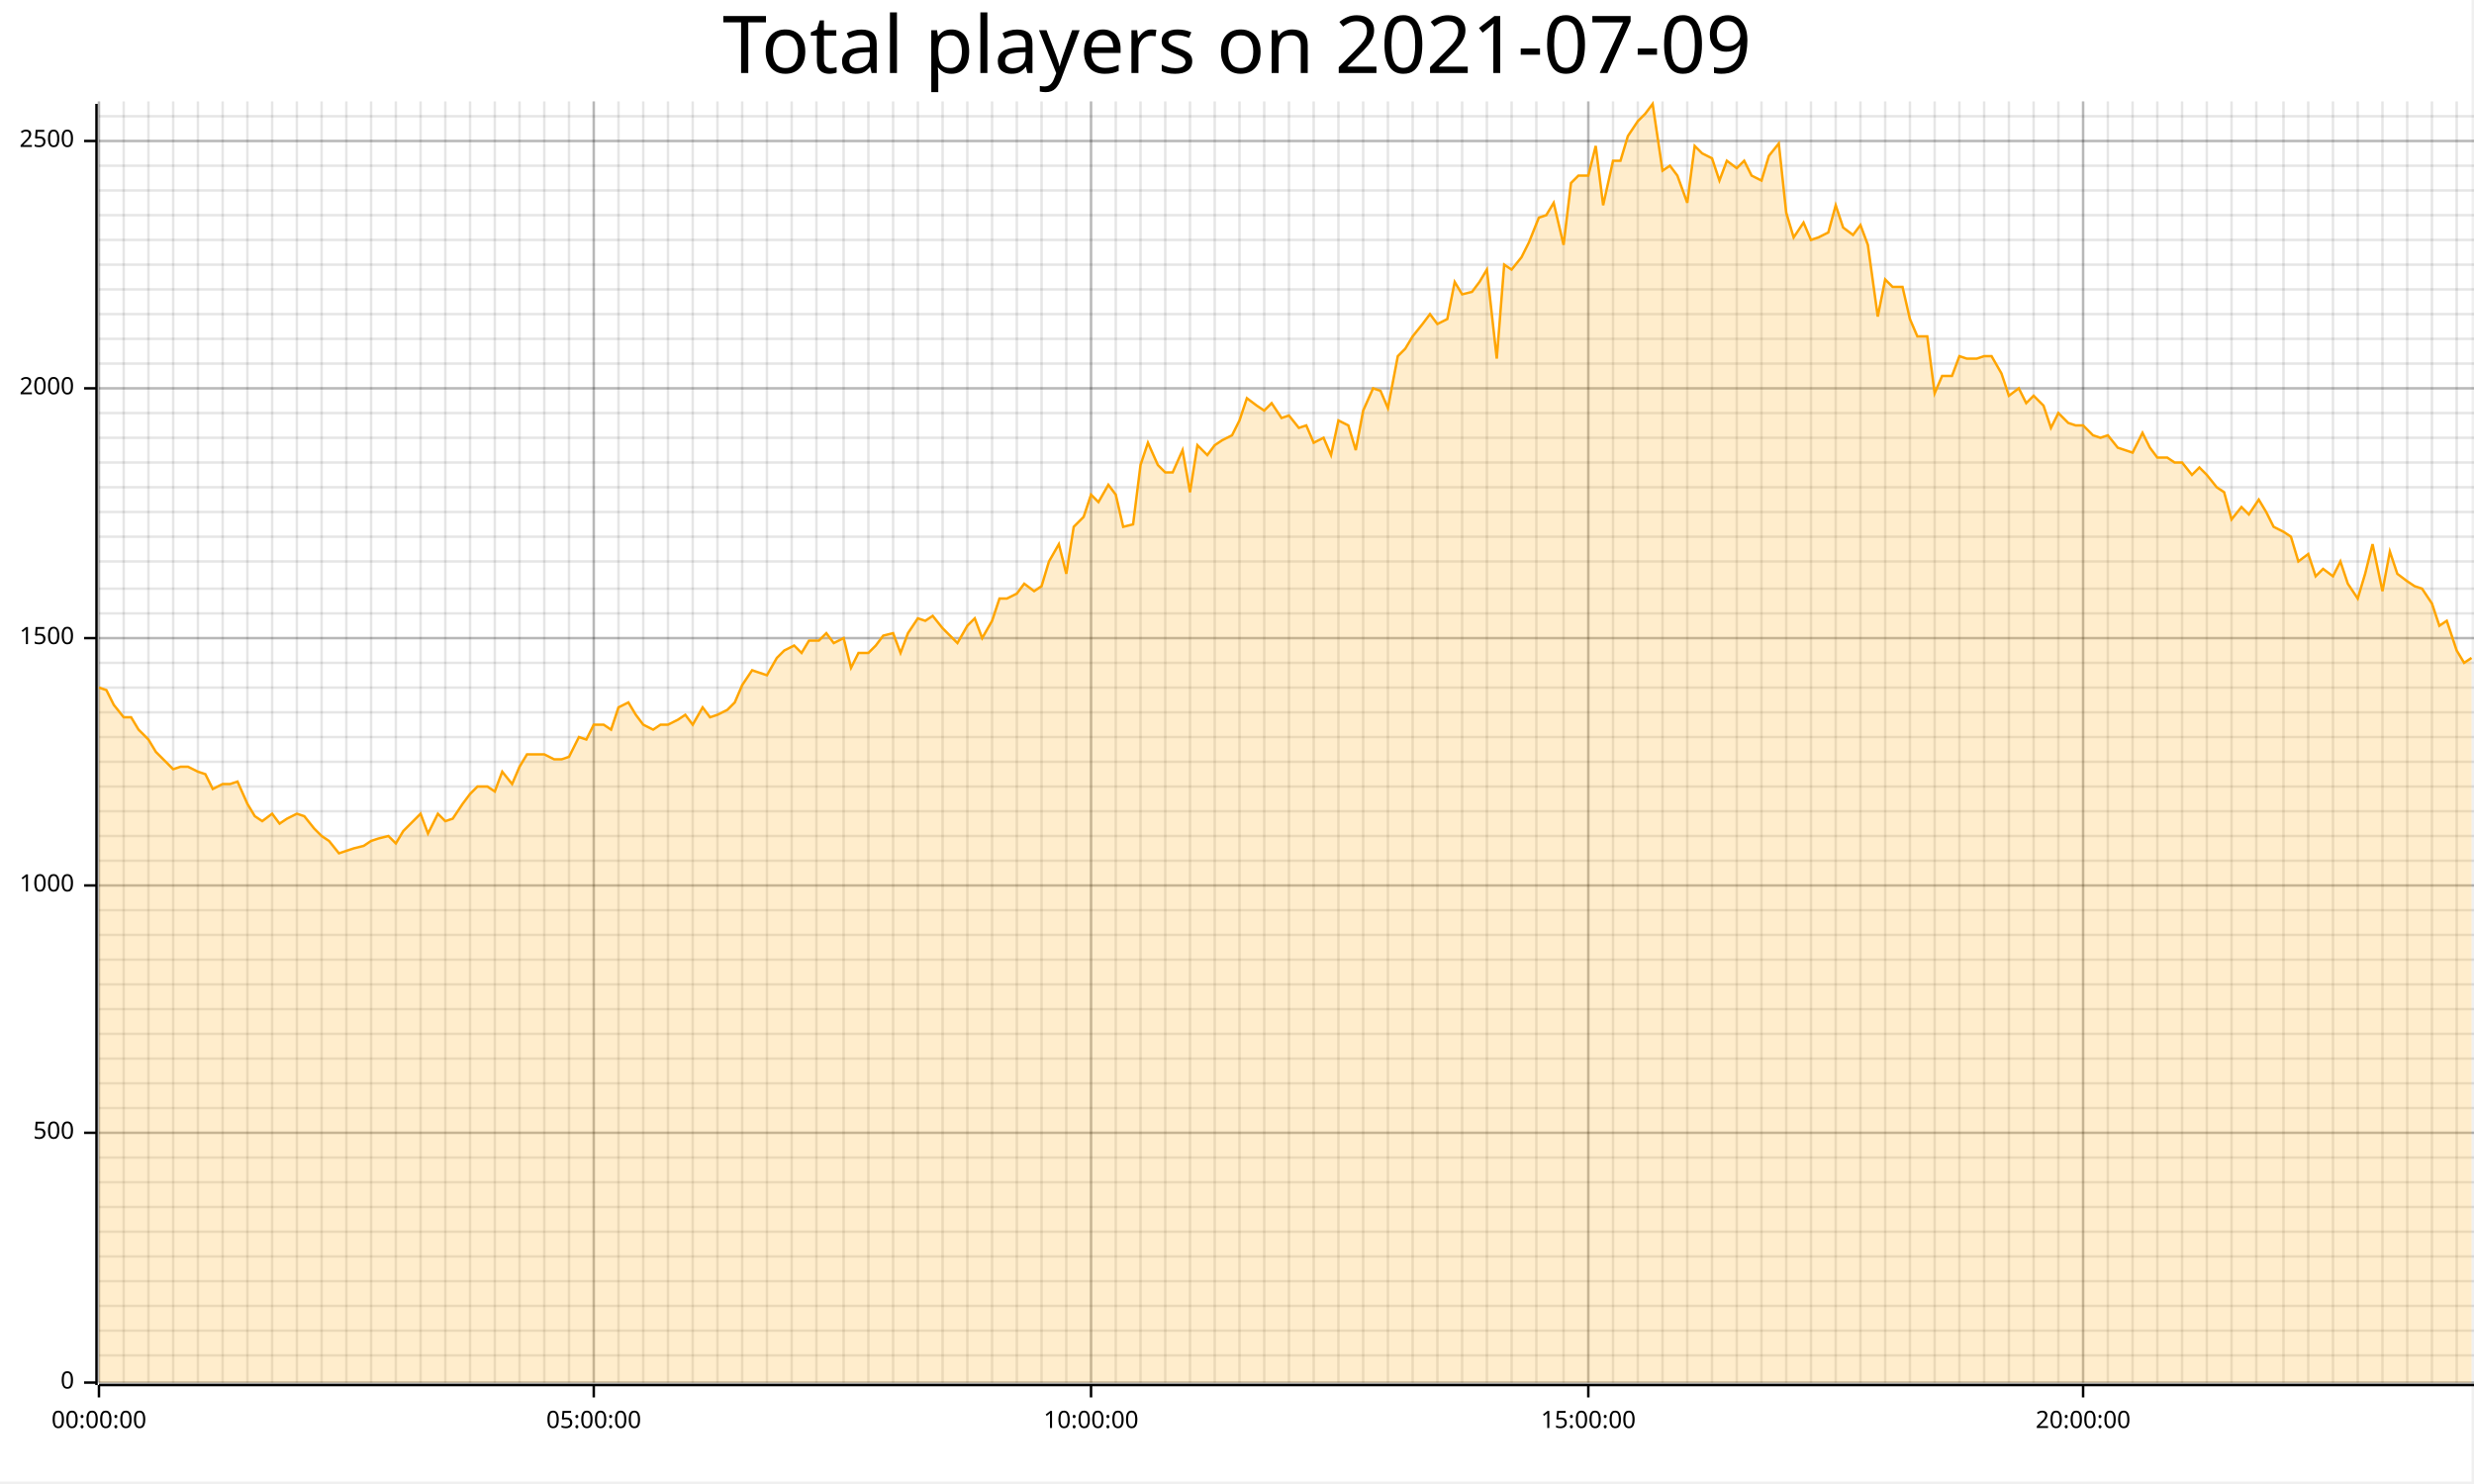
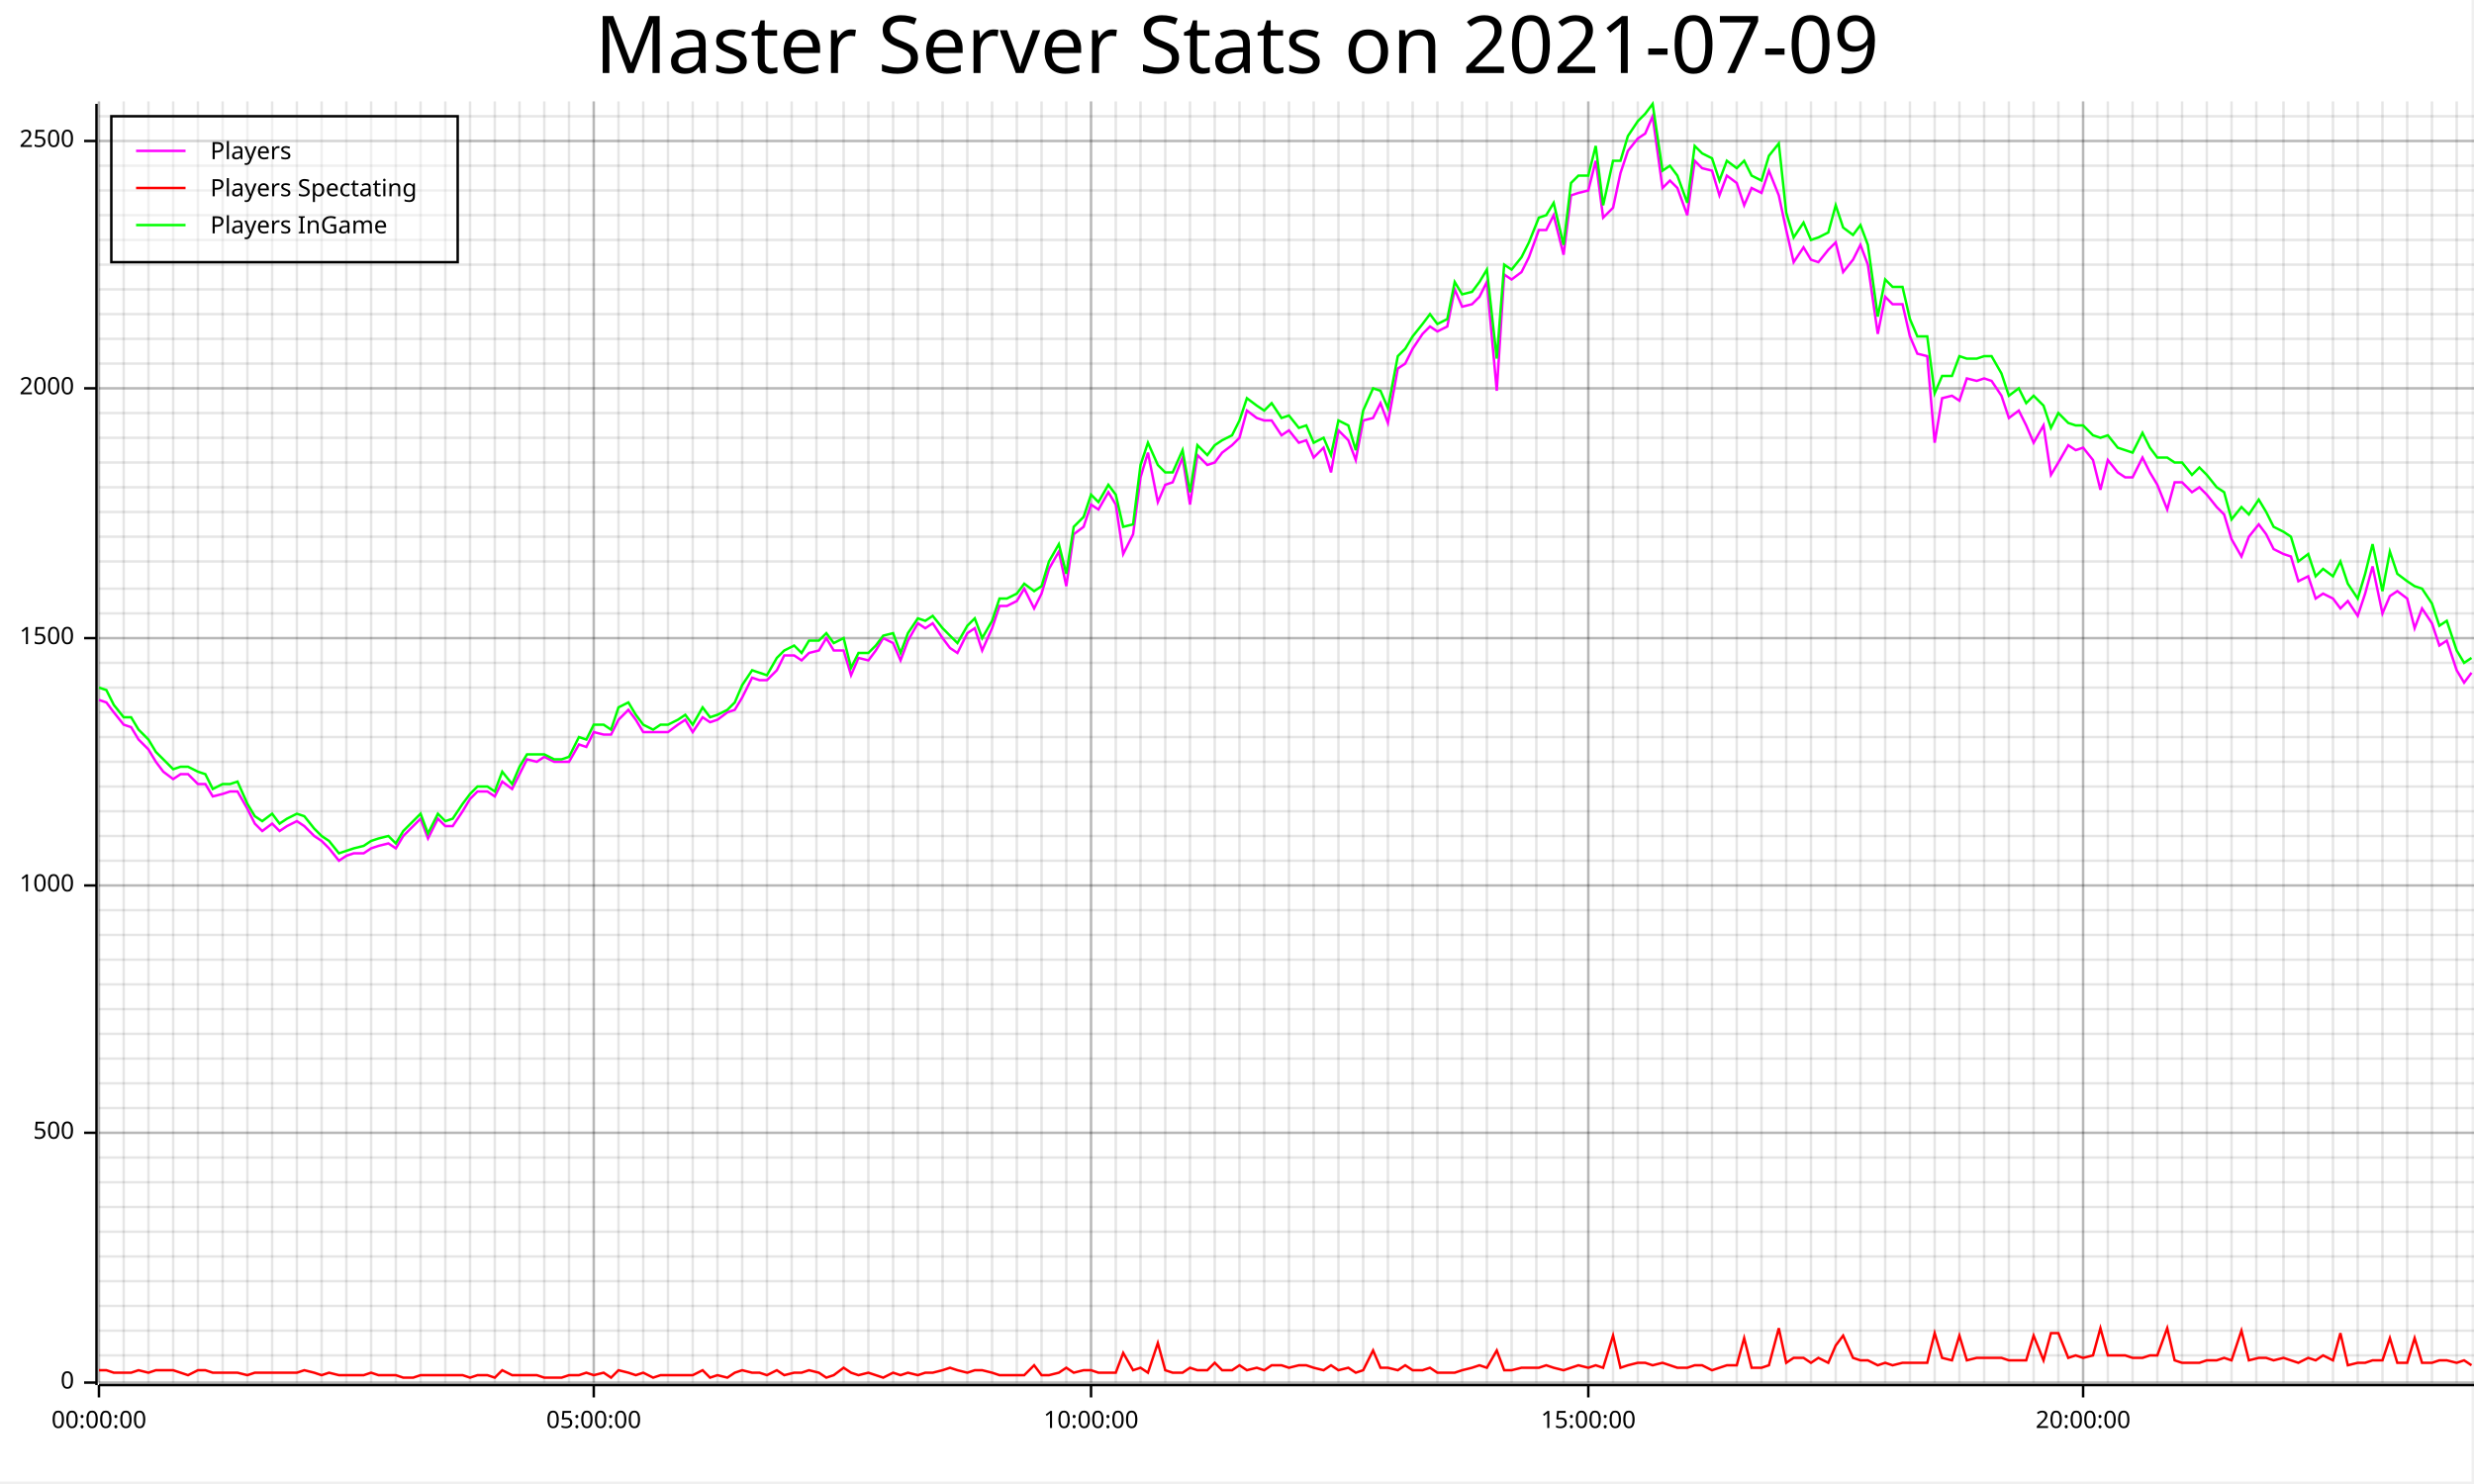
<svg xmlns="http://www.w3.org/2000/svg" width="1000" height="600" viewBox="0 0 1000 600">
  <rect x="0" y="0" width="999" height="599" opacity="1" fill="#FFFFFF" stroke="none" />
  <text x="500" y="5" dy="0.76em" text-anchor="middle" font-family="sans-serif" font-size="32.258" opacity="1" fill="#000000">
- Total players on 2021-07-09
+ Master Server Stats on 2021-07-09
</text>
  <line opacity="0.1" stroke="#000000" stroke-width="1" x1="40" y1="559" x2="40" y2="41" />
  <line opacity="0.1" stroke="#000000" stroke-width="1" x1="50" y1="559" x2="50" y2="41" />
  <line opacity="0.1" stroke="#000000" stroke-width="1" x1="60" y1="559" x2="60" y2="41" />
  <line opacity="0.1" stroke="#000000" stroke-width="1" x1="70" y1="559" x2="70" y2="41" />
  <line opacity="0.1" stroke="#000000" stroke-width="1" x1="80" y1="559" x2="80" y2="41" />
  <line opacity="0.1" stroke="#000000" stroke-width="1" x1="90" y1="559" x2="90" y2="41" />
  <line opacity="0.1" stroke="#000000" stroke-width="1" x1="100" y1="559" x2="100" y2="41" />
  <line opacity="0.1" stroke="#000000" stroke-width="1" x1="110" y1="559" x2="110" y2="41" />
  <line opacity="0.1" stroke="#000000" stroke-width="1" x1="120" y1="559" x2="120" y2="41" />
  <line opacity="0.1" stroke="#000000" stroke-width="1" x1="130" y1="559" x2="130" y2="41" />
  <line opacity="0.1" stroke="#000000" stroke-width="1" x1="140" y1="559" x2="140" y2="41" />
  <line opacity="0.1" stroke="#000000" stroke-width="1" x1="150" y1="559" x2="150" y2="41" />
  <line opacity="0.1" stroke="#000000" stroke-width="1" x1="160" y1="559" x2="160" y2="41" />
  <line opacity="0.1" stroke="#000000" stroke-width="1" x1="170" y1="559" x2="170" y2="41" />
  <line opacity="0.1" stroke="#000000" stroke-width="1" x1="180" y1="559" x2="180" y2="41" />
  <line opacity="0.1" stroke="#000000" stroke-width="1" x1="190" y1="559" x2="190" y2="41" />
  <line opacity="0.1" stroke="#000000" stroke-width="1" x1="200" y1="559" x2="200" y2="41" />
  <line opacity="0.1" stroke="#000000" stroke-width="1" x1="210" y1="559" x2="210" y2="41" />
  <line opacity="0.1" stroke="#000000" stroke-width="1" x1="220" y1="559" x2="220" y2="41" />
  <line opacity="0.1" stroke="#000000" stroke-width="1" x1="230" y1="559" x2="230" y2="41" />
  <line opacity="0.1" stroke="#000000" stroke-width="1" x1="240" y1="559" x2="240" y2="41" />
  <line opacity="0.1" stroke="#000000" stroke-width="1" x1="250" y1="559" x2="250" y2="41" />
  <line opacity="0.1" stroke="#000000" stroke-width="1" x1="260" y1="559" x2="260" y2="41" />
  <line opacity="0.1" stroke="#000000" stroke-width="1" x1="270" y1="559" x2="270" y2="41" />
  <line opacity="0.1" stroke="#000000" stroke-width="1" x1="280" y1="559" x2="280" y2="41" />
  <line opacity="0.1" stroke="#000000" stroke-width="1" x1="290" y1="559" x2="290" y2="41" />
  <line opacity="0.1" stroke="#000000" stroke-width="1" x1="300" y1="559" x2="300" y2="41" />
  <line opacity="0.1" stroke="#000000" stroke-width="1" x1="310" y1="559" x2="310" y2="41" />
  <line opacity="0.1" stroke="#000000" stroke-width="1" x1="320" y1="559" x2="320" y2="41" />
  <line opacity="0.1" stroke="#000000" stroke-width="1" x1="330" y1="559" x2="330" y2="41" />
  <line opacity="0.1" stroke="#000000" stroke-width="1" x1="341" y1="559" x2="341" y2="41" />
  <line opacity="0.1" stroke="#000000" stroke-width="1" x1="351" y1="559" x2="351" y2="41" />
  <line opacity="0.1" stroke="#000000" stroke-width="1" x1="361" y1="559" x2="361" y2="41" />
  <line opacity="0.1" stroke="#000000" stroke-width="1" x1="371" y1="559" x2="371" y2="41" />
  <line opacity="0.1" stroke="#000000" stroke-width="1" x1="381" y1="559" x2="381" y2="41" />
  <line opacity="0.1" stroke="#000000" stroke-width="1" x1="391" y1="559" x2="391" y2="41" />
  <line opacity="0.1" stroke="#000000" stroke-width="1" x1="401" y1="559" x2="401" y2="41" />
  <line opacity="0.1" stroke="#000000" stroke-width="1" x1="411" y1="559" x2="411" y2="41" />
  <line opacity="0.1" stroke="#000000" stroke-width="1" x1="421" y1="559" x2="421" y2="41" />
  <line opacity="0.1" stroke="#000000" stroke-width="1" x1="431" y1="559" x2="431" y2="41" />
  <line opacity="0.1" stroke="#000000" stroke-width="1" x1="441" y1="559" x2="441" y2="41" />
  <line opacity="0.1" stroke="#000000" stroke-width="1" x1="451" y1="559" x2="451" y2="41" />
  <line opacity="0.1" stroke="#000000" stroke-width="1" x1="461" y1="559" x2="461" y2="41" />
  <line opacity="0.1" stroke="#000000" stroke-width="1" x1="471" y1="559" x2="471" y2="41" />
  <line opacity="0.1" stroke="#000000" stroke-width="1" x1="481" y1="559" x2="481" y2="41" />
  <line opacity="0.1" stroke="#000000" stroke-width="1" x1="491" y1="559" x2="491" y2="41" />
  <line opacity="0.1" stroke="#000000" stroke-width="1" x1="501" y1="559" x2="501" y2="41" />
  <line opacity="0.1" stroke="#000000" stroke-width="1" x1="511" y1="559" x2="511" y2="41" />
  <line opacity="0.1" stroke="#000000" stroke-width="1" x1="521" y1="559" x2="521" y2="41" />
  <line opacity="0.1" stroke="#000000" stroke-width="1" x1="531" y1="559" x2="531" y2="41" />
  <line opacity="0.1" stroke="#000000" stroke-width="1" x1="541" y1="559" x2="541" y2="41" />
  <line opacity="0.1" stroke="#000000" stroke-width="1" x1="551" y1="559" x2="551" y2="41" />
  <line opacity="0.1" stroke="#000000" stroke-width="1" x1="561" y1="559" x2="561" y2="41" />
  <line opacity="0.1" stroke="#000000" stroke-width="1" x1="571" y1="559" x2="571" y2="41" />
  <line opacity="0.1" stroke="#000000" stroke-width="1" x1="581" y1="559" x2="581" y2="41" />
  <line opacity="0.1" stroke="#000000" stroke-width="1" x1="591" y1="559" x2="591" y2="41" />
  <line opacity="0.1" stroke="#000000" stroke-width="1" x1="601" y1="559" x2="601" y2="41" />
  <line opacity="0.1" stroke="#000000" stroke-width="1" x1="611" y1="559" x2="611" y2="41" />
  <line opacity="0.1" stroke="#000000" stroke-width="1" x1="621" y1="559" x2="621" y2="41" />
  <line opacity="0.1" stroke="#000000" stroke-width="1" x1="632" y1="559" x2="632" y2="41" />
  <line opacity="0.1" stroke="#000000" stroke-width="1" x1="642" y1="559" x2="642" y2="41" />
  <line opacity="0.1" stroke="#000000" stroke-width="1" x1="652" y1="559" x2="652" y2="41" />
  <line opacity="0.1" stroke="#000000" stroke-width="1" x1="662" y1="559" x2="662" y2="41" />
  <line opacity="0.1" stroke="#000000" stroke-width="1" x1="672" y1="559" x2="672" y2="41" />
  <line opacity="0.1" stroke="#000000" stroke-width="1" x1="682" y1="559" x2="682" y2="41" />
  <line opacity="0.1" stroke="#000000" stroke-width="1" x1="692" y1="559" x2="692" y2="41" />
  <line opacity="0.1" stroke="#000000" stroke-width="1" x1="702" y1="559" x2="702" y2="41" />
  <line opacity="0.1" stroke="#000000" stroke-width="1" x1="712" y1="559" x2="712" y2="41" />
  <line opacity="0.1" stroke="#000000" stroke-width="1" x1="722" y1="559" x2="722" y2="41" />
  <line opacity="0.1" stroke="#000000" stroke-width="1" x1="732" y1="559" x2="732" y2="41" />
  <line opacity="0.1" stroke="#000000" stroke-width="1" x1="742" y1="559" x2="742" y2="41" />
  <line opacity="0.1" stroke="#000000" stroke-width="1" x1="752" y1="559" x2="752" y2="41" />
  <line opacity="0.1" stroke="#000000" stroke-width="1" x1="762" y1="559" x2="762" y2="41" />
  <line opacity="0.1" stroke="#000000" stroke-width="1" x1="772" y1="559" x2="772" y2="41" />
  <line opacity="0.1" stroke="#000000" stroke-width="1" x1="782" y1="559" x2="782" y2="41" />
  <line opacity="0.1" stroke="#000000" stroke-width="1" x1="792" y1="559" x2="792" y2="41" />
  <line opacity="0.1" stroke="#000000" stroke-width="1" x1="802" y1="559" x2="802" y2="41" />
  <line opacity="0.1" stroke="#000000" stroke-width="1" x1="812" y1="559" x2="812" y2="41" />
  <line opacity="0.1" stroke="#000000" stroke-width="1" x1="822" y1="559" x2="822" y2="41" />
  <line opacity="0.1" stroke="#000000" stroke-width="1" x1="832" y1="559" x2="832" y2="41" />
  <line opacity="0.1" stroke="#000000" stroke-width="1" x1="842" y1="559" x2="842" y2="41" />
  <line opacity="0.1" stroke="#000000" stroke-width="1" x1="852" y1="559" x2="852" y2="41" />
  <line opacity="0.1" stroke="#000000" stroke-width="1" x1="862" y1="559" x2="862" y2="41" />
  <line opacity="0.1" stroke="#000000" stroke-width="1" x1="872" y1="559" x2="872" y2="41" />
  <line opacity="0.1" stroke="#000000" stroke-width="1" x1="882" y1="559" x2="882" y2="41" />
  <line opacity="0.1" stroke="#000000" stroke-width="1" x1="892" y1="559" x2="892" y2="41" />
  <line opacity="0.1" stroke="#000000" stroke-width="1" x1="902" y1="559" x2="902" y2="41" />
  <line opacity="0.1" stroke="#000000" stroke-width="1" x1="912" y1="559" x2="912" y2="41" />
  <line opacity="0.1" stroke="#000000" stroke-width="1" x1="923" y1="559" x2="923" y2="41" />
  <line opacity="0.1" stroke="#000000" stroke-width="1" x1="933" y1="559" x2="933" y2="41" />
  <line opacity="0.1" stroke="#000000" stroke-width="1" x1="943" y1="559" x2="943" y2="41" />
  <line opacity="0.1" stroke="#000000" stroke-width="1" x1="953" y1="559" x2="953" y2="41" />
  <line opacity="0.1" stroke="#000000" stroke-width="1" x1="963" y1="559" x2="963" y2="41" />
  <line opacity="0.1" stroke="#000000" stroke-width="1" x1="973" y1="559" x2="973" y2="41" />
  <line opacity="0.1" stroke="#000000" stroke-width="1" x1="983" y1="559" x2="983" y2="41" />
  <line opacity="0.1" stroke="#000000" stroke-width="1" x1="993" y1="559" x2="993" y2="41" />
  <line opacity="0.1" stroke="#000000" stroke-width="1" x1="40" y1="559" x2="1000" y2="559" />
  <line opacity="0.1" stroke="#000000" stroke-width="1" x1="40" y1="548" x2="1000" y2="548" />
  <line opacity="0.1" stroke="#000000" stroke-width="1" x1="40" y1="538" x2="1000" y2="538" />
  <line opacity="0.1" stroke="#000000" stroke-width="1" x1="40" y1="528" x2="1000" y2="528" />
  <line opacity="0.1" stroke="#000000" stroke-width="1" x1="40" y1="518" x2="1000" y2="518" />
  <line opacity="0.1" stroke="#000000" stroke-width="1" x1="40" y1="508" x2="1000" y2="508" />
  <line opacity="0.1" stroke="#000000" stroke-width="1" x1="40" y1="498" x2="1000" y2="498" />
  <line opacity="0.1" stroke="#000000" stroke-width="1" x1="40" y1="488" x2="1000" y2="488" />
  <line opacity="0.1" stroke="#000000" stroke-width="1" x1="40" y1="478" x2="1000" y2="478" />
  <line opacity="0.1" stroke="#000000" stroke-width="1" x1="40" y1="468" x2="1000" y2="468" />
  <line opacity="0.1" stroke="#000000" stroke-width="1" x1="40" y1="458" x2="1000" y2="458" />
  <line opacity="0.1" stroke="#000000" stroke-width="1" x1="40" y1="448" x2="1000" y2="448" />
  <line opacity="0.1" stroke="#000000" stroke-width="1" x1="40" y1="438" x2="1000" y2="438" />
  <line opacity="0.1" stroke="#000000" stroke-width="1" x1="40" y1="428" x2="1000" y2="428" />
  <line opacity="0.1" stroke="#000000" stroke-width="1" x1="40" y1="418" x2="1000" y2="418" />
  <line opacity="0.1" stroke="#000000" stroke-width="1" x1="40" y1="408" x2="1000" y2="408" />
  <line opacity="0.1" stroke="#000000" stroke-width="1" x1="40" y1="398" x2="1000" y2="398" />
  <line opacity="0.1" stroke="#000000" stroke-width="1" x1="40" y1="388" x2="1000" y2="388" />
  <line opacity="0.1" stroke="#000000" stroke-width="1" x1="40" y1="378" x2="1000" y2="378" />
  <line opacity="0.1" stroke="#000000" stroke-width="1" x1="40" y1="368" x2="1000" y2="368" />
  <line opacity="0.1" stroke="#000000" stroke-width="1" x1="40" y1="358" x2="1000" y2="358" />
  <line opacity="0.1" stroke="#000000" stroke-width="1" x1="40" y1="348" x2="1000" y2="348" />
  <line opacity="0.1" stroke="#000000" stroke-width="1" x1="40" y1="338" x2="1000" y2="338" />
  <line opacity="0.1" stroke="#000000" stroke-width="1" x1="40" y1="328" x2="1000" y2="328" />
  <line opacity="0.1" stroke="#000000" stroke-width="1" x1="40" y1="318" x2="1000" y2="318" />
  <line opacity="0.1" stroke="#000000" stroke-width="1" x1="40" y1="308" x2="1000" y2="308" />
  <line opacity="0.1" stroke="#000000" stroke-width="1" x1="40" y1="298" x2="1000" y2="298" />
  <line opacity="0.1" stroke="#000000" stroke-width="1" x1="40" y1="288" x2="1000" y2="288" />
  <line opacity="0.1" stroke="#000000" stroke-width="1" x1="40" y1="278" x2="1000" y2="278" />
  <line opacity="0.1" stroke="#000000" stroke-width="1" x1="40" y1="268" x2="1000" y2="268" />
  <line opacity="0.1" stroke="#000000" stroke-width="1" x1="40" y1="258" x2="1000" y2="258" />
  <line opacity="0.1" stroke="#000000" stroke-width="1" x1="40" y1="248" x2="1000" y2="248" />
  <line opacity="0.1" stroke="#000000" stroke-width="1" x1="40" y1="238" x2="1000" y2="238" />
  <line opacity="0.1" stroke="#000000" stroke-width="1" x1="40" y1="227" x2="1000" y2="227" />
  <line opacity="0.1" stroke="#000000" stroke-width="1" x1="40" y1="217" x2="1000" y2="217" />
  <line opacity="0.1" stroke="#000000" stroke-width="1" x1="40" y1="207" x2="1000" y2="207" />
  <line opacity="0.1" stroke="#000000" stroke-width="1" x1="40" y1="197" x2="1000" y2="197" />
  <line opacity="0.1" stroke="#000000" stroke-width="1" x1="40" y1="187" x2="1000" y2="187" />
  <line opacity="0.1" stroke="#000000" stroke-width="1" x1="40" y1="177" x2="1000" y2="177" />
  <line opacity="0.1" stroke="#000000" stroke-width="1" x1="40" y1="167" x2="1000" y2="167" />
  <line opacity="0.1" stroke="#000000" stroke-width="1" x1="40" y1="157" x2="1000" y2="157" />
  <line opacity="0.1" stroke="#000000" stroke-width="1" x1="40" y1="147" x2="1000" y2="147" />
  <line opacity="0.1" stroke="#000000" stroke-width="1" x1="40" y1="137" x2="1000" y2="137" />
  <line opacity="0.1" stroke="#000000" stroke-width="1" x1="40" y1="127" x2="1000" y2="127" />
  <line opacity="0.1" stroke="#000000" stroke-width="1" x1="40" y1="117" x2="1000" y2="117" />
  <line opacity="0.1" stroke="#000000" stroke-width="1" x1="40" y1="107" x2="1000" y2="107" />
  <line opacity="0.1" stroke="#000000" stroke-width="1" x1="40" y1="97" x2="1000" y2="97" />
  <line opacity="0.1" stroke="#000000" stroke-width="1" x1="40" y1="87" x2="1000" y2="87" />
  <line opacity="0.1" stroke="#000000" stroke-width="1" x1="40" y1="77" x2="1000" y2="77" />
  <line opacity="0.1" stroke="#000000" stroke-width="1" x1="40" y1="67" x2="1000" y2="67" />
  <line opacity="0.1" stroke="#000000" stroke-width="1" x1="40" y1="57" x2="1000" y2="57" />
  <line opacity="0.1" stroke="#000000" stroke-width="1" x1="40" y1="47" x2="1000" y2="47" />
  <line opacity="0.2" stroke="#000000" stroke-width="1" x1="40" y1="559" x2="40" y2="41" />
  <line opacity="0.2" stroke="#000000" stroke-width="1" x1="240" y1="559" x2="240" y2="41" />
  <line opacity="0.2" stroke="#000000" stroke-width="1" x1="441" y1="559" x2="441" y2="41" />
  <line opacity="0.2" stroke="#000000" stroke-width="1" x1="642" y1="559" x2="642" y2="41" />
  <line opacity="0.2" stroke="#000000" stroke-width="1" x1="842" y1="559" x2="842" y2="41" />
  <line opacity="0.2" stroke="#000000" stroke-width="1" x1="40" y1="559" x2="1000" y2="559" />
  <line opacity="0.2" stroke="#000000" stroke-width="1" x1="40" y1="458" x2="1000" y2="458" />
  <line opacity="0.2" stroke="#000000" stroke-width="1" x1="40" y1="358" x2="1000" y2="358" />
  <line opacity="0.2" stroke="#000000" stroke-width="1" x1="40" y1="258" x2="1000" y2="258" />
  <line opacity="0.2" stroke="#000000" stroke-width="1" x1="40" y1="157" x2="1000" y2="157" />
  <line opacity="0.2" stroke="#000000" stroke-width="1" x1="40" y1="57" x2="1000" y2="57" />
  <polyline fill="none" opacity="1" stroke="#000000" stroke-width="1" points="39,42 39,560 " />
  <text x="30" y="559" dy="0.5ex" text-anchor="end" font-family="sans-serif" font-size="9.677" opacity="1" fill="#000000">
0
</text>
  <polyline fill="none" opacity="1" stroke="#000000" stroke-width="1" points="34,559 39,559 " />
  <text x="30" y="458" dy="0.5ex" text-anchor="end" font-family="sans-serif" font-size="9.677" opacity="1" fill="#000000">
500
</text>
  <polyline fill="none" opacity="1" stroke="#000000" stroke-width="1" points="34,458 39,458 " />
  <text x="30" y="358" dy="0.5ex" text-anchor="end" font-family="sans-serif" font-size="9.677" opacity="1" fill="#000000">
1000
</text>
  <polyline fill="none" opacity="1" stroke="#000000" stroke-width="1" points="34,358 39,358 " />
  <text x="30" y="258" dy="0.5ex" text-anchor="end" font-family="sans-serif" font-size="9.677" opacity="1" fill="#000000">
1500
</text>
  <polyline fill="none" opacity="1" stroke="#000000" stroke-width="1" points="34,258 39,258 " />
  <text x="30" y="157" dy="0.5ex" text-anchor="end" font-family="sans-serif" font-size="9.677" opacity="1" fill="#000000">
2000
</text>
  <polyline fill="none" opacity="1" stroke="#000000" stroke-width="1" points="34,157 39,157 " />
  <text x="30" y="57" dy="0.5ex" text-anchor="end" font-family="sans-serif" font-size="9.677" opacity="1" fill="#000000">
2500
</text>
  <polyline fill="none" opacity="1" stroke="#000000" stroke-width="1" points="34,57 39,57 " />
  <polyline fill="none" opacity="1" stroke="#000000" stroke-width="1" points="40,560 1000,560 " />
  <text x="40" y="570" dy="0.76em" text-anchor="middle" font-family="sans-serif" font-size="9.677" opacity="1" fill="#000000">
00:00:00
</text>
  <polyline fill="none" opacity="1" stroke="#000000" stroke-width="1" points="40,560 40,565 " />
  <text x="240" y="570" dy="0.76em" text-anchor="middle" font-family="sans-serif" font-size="9.677" opacity="1" fill="#000000">
05:00:00
</text>
  <polyline fill="none" opacity="1" stroke="#000000" stroke-width="1" points="240,560 240,565 " />
  <text x="441" y="570" dy="0.76em" text-anchor="middle" font-family="sans-serif" font-size="9.677" opacity="1" fill="#000000">
10:00:00
</text>
  <polyline fill="none" opacity="1" stroke="#000000" stroke-width="1" points="441,560 441,565 " />
  <text x="642" y="570" dy="0.76em" text-anchor="middle" font-family="sans-serif" font-size="9.677" opacity="1" fill="#000000">
15:00:00
</text>
  <polyline fill="none" opacity="1" stroke="#000000" stroke-width="1" points="642,560 642,565 " />
  <text x="842" y="570" dy="0.76em" text-anchor="middle" font-family="sans-serif" font-size="9.677" opacity="1" fill="#000000">
20:00:00
</text>
  <polyline fill="none" opacity="1" stroke="#000000" stroke-width="1" points="842,560 842,565 " />
-   <polygon opacity="0.2" fill="#FFA500" points="40,278 43,279 46,285 50,290 53,290 56,295 60,299 63,304 66,307 70,311 73,310 76,310 80,312 83,313 86,319 90,317 93,317 96,316 100,325 103,330 106,332 110,329 113,333 116,331 120,329 123,330 127,335 130,338 133,340 137,345 140,344 143,343 147,342 150,340 153,339 157,338 160,341 163,336 167,332 170,329 173,337 177,329 180,332 183,331 187,325 190,321 193,318 197,318 200,320 203,312 207,317 210,310 213,305 217,305 220,305 224,307 227,307 230,306 234,298 237,299 240,293 244,293 247,295 250,286 254,284 257,289 260,293 264,295 267,293 270,293 274,291 277,289 280,293 284,286 287,290 290,289 294,287 297,284 300,277 304,271 307,272 310,273 314,266 317,263 321,261 324,264 327,259 331,259 334,256 337,260 341,258 344,270 347,264 351,264 354,261 357,257 361,256 364,264 367,256 371,250 374,251 377,249 381,254 384,257 387,260 391,253 394,250 397,258 401,251 404,242 407,242 411,240 414,236 418,239 421,237 424,227 428,220 431,232 434,213 438,209 441,200 444,203 448,196 451,200 454,213 458,212 461,188 464,179 468,188 471,191 474,191 478,182 481,199 484,180 488,184 491,180 494,178 498,176 501,170 504,161 508,164 511,166 514,163 518,169 521,168 525,173 528,172 531,179 535,177 538,184 541,170 545,172 548,182 551,166 555,157 558,158 561,165 565,144 568,141 571,136 575,131 578,127 581,131 585,129 588,114 591,119 595,118 598,114 601,109 605,145 608,107 611,109 615,104 618,98 622,88 625,87 628,82 632,99 635,74 638,71 642,71 645,59 648,83 652,65 655,65 658,55 662,49 665,46 668,42 672,69 675,67 678,71 682,82 685,59 688,62 692,64 695,73 698,65 702,68 705,65 708,71 712,73 715,63 719,58 722,86 725,96 729,90 732,97 735,96 739,94 742,83 745,92 749,95 752,91 755,99 759,128 762,113 765,116 769,116 772,129 775,136 779,136 782,159 785,152 789,152 792,144 795,145 799,145 802,144 805,144 809,151 812,160 816,157 819,163 822,160 826,164 829,173 832,167 836,171 839,172 842,172 846,176 849,177 852,176 856,181 859,182 862,183 866,175 869,181 872,185 876,185 879,187 882,187 886,192 889,189 892,192 896,197 899,199 902,210 906,205 909,208 913,202 916,207 919,213 923,215 926,217 929,227 933,224 936,233 939,230 943,233 946,227 949,236 953,242 956,232 959,220 963,239 966,223 969,232 973,235 976,237 979,238 983,244 986,253 989,251 993,263 996,268 999,266 999,559 40,559 " />
-   <polyline fill="none" opacity="1" stroke="#FFA500" stroke-width="1" points="40,278 43,279 46,285 50,290 53,290 56,295 60,299 63,304 66,307 70,311 73,310 76,310 80,312 83,313 86,319 90,317 93,317 96,316 100,325 103,330 106,332 110,329 113,333 116,331 120,329 123,330 127,335 130,338 133,340 137,345 140,344 143,343 147,342 150,340 153,339 157,338 160,341 163,336 167,332 170,329 173,337 177,329 180,332 183,331 187,325 190,321 193,318 197,318 200,320 203,312 207,317 210,310 213,305 217,305 220,305 224,307 227,307 230,306 234,298 237,299 240,293 244,293 247,295 250,286 254,284 257,289 260,293 264,295 267,293 270,293 274,291 277,289 280,293 284,286 287,290 290,289 294,287 297,284 300,277 304,271 307,272 310,273 314,266 317,263 321,261 324,264 327,259 331,259 334,256 337,260 341,258 344,270 347,264 351,264 354,261 357,257 361,256 364,264 367,256 371,250 374,251 377,249 381,254 384,257 387,260 391,253 394,250 397,258 401,251 404,242 407,242 411,240 414,236 418,239 421,237 424,227 428,220 431,232 434,213 438,209 441,200 444,203 448,196 451,200 454,213 458,212 461,188 464,179 468,188 471,191 474,191 478,182 481,199 484,180 488,184 491,180 494,178 498,176 501,170 504,161 508,164 511,166 514,163 518,169 521,168 525,173 528,172 531,179 535,177 538,184 541,170 545,172 548,182 551,166 555,157 558,158 561,165 565,144 568,141 571,136 575,131 578,127 581,131 585,129 588,114 591,119 595,118 598,114 601,109 605,145 608,107 611,109 615,104 618,98 622,88 625,87 628,82 632,99 635,74 638,71 642,71 645,59 648,83 652,65 655,65 658,55 662,49 665,46 668,42 672,69 675,67 678,71 682,82 685,59 688,62 692,64 695,73 698,65 702,68 705,65 708,71 712,73 715,63 719,58 722,86 725,96 729,90 732,97 735,96 739,94 742,83 745,92 749,95 752,91 755,99 759,128 762,113 765,116 769,116 772,129 775,136 779,136 782,159 785,152 789,152 792,144 795,145 799,145 802,144 805,144 809,151 812,160 816,157 819,163 822,160 826,164 829,173 832,167 836,171 839,172 842,172 846,176 849,177 852,176 856,181 859,182 862,183 866,175 869,181 872,185 876,185 879,187 882,187 886,192 889,189 892,192 896,197 899,199 902,210 906,205 909,208 913,202 916,207 919,213 923,215 926,217 929,227 933,224 936,233 939,230 943,233 946,227 949,236 953,242 956,232 959,220 963,239 966,223 969,232 973,235 976,237 979,238 983,244 986,253 989,251 993,263 996,268 999,266 " />
+   <polyline fill="none" opacity="1" stroke="#FF00FF" stroke-width="1" points="40,283 43,284 46,288 50,293 53,294 56,299 60,303 63,308 66,312 70,315 73,313 76,313 80,317 83,317 86,322 90,321 93,320 96,320 100,327 103,333 106,336 110,333 113,336 116,334 120,332 123,334 127,338 130,340 133,343 137,348 140,346 143,345 147,345 150,343 153,342 157,341 160,343 163,338 167,334 170,331 173,339 177,331 180,334 183,334 187,328 190,323 193,320 197,320 200,322 203,316 207,319 210,313 213,307 217,308 220,306 224,308 227,308 230,308 234,301 237,302 240,296 244,297 247,297 250,291 254,287 257,291 260,296 264,296 267,296 270,296 274,293 277,291 280,296 284,290 287,292 290,291 294,288 297,287 300,282 304,274 307,275 310,275 314,271 317,265 321,265 324,267 327,264 331,263 334,258 337,263 341,263 344,273 347,266 351,267 354,263 357,258 361,260 364,267 367,259 371,252 374,254 377,252 381,258 384,262 387,264 391,256 394,254 397,263 401,254 404,245 407,245 411,243 414,238 418,246 421,240 424,230 428,223 431,237 434,216 438,213 441,204 444,206 448,199 451,204 454,224 458,216 461,193 464,183 468,203 471,196 474,195 478,185 481,204 484,184 488,188 491,187 494,183 498,180 501,177 504,166 508,169 511,170 514,170 518,176 521,174 525,179 528,178 531,185 535,181 538,191 541,174 545,178 548,186 551,170 555,169 558,163 561,171 565,149 568,147 571,141 575,135 578,132 581,134 585,132 588,117 591,124 595,123 598,120 601,114 605,158 608,111 611,113 615,110 618,104 622,93 625,93 628,87 632,103 635,79 638,78 642,77 645,65 648,88 652,84 655,70 658,61 662,56 665,54 668,47 672,76 675,73 678,76 682,87 685,65 688,68 692,69 695,79 698,71 702,74 705,83 708,76 712,78 715,69 719,79 722,93 725,106 729,100 732,105 735,106 739,101 742,98 745,110 749,105 752,99 755,107 759,135 762,120 765,123 769,123 772,136 775,143 779,144 782,179 785,161 789,160 792,162 795,153 799,154 802,153 805,154 809,160 812,169 816,166 819,172 822,179 826,172 829,192 832,187 836,180 839,182 842,181 846,186 849,198 852,186 856,191 859,193 862,193 866,185 869,191 872,196 876,206 879,195 882,195 886,199 889,197 892,200 896,205 899,208 902,218 906,225 909,217 913,212 916,216 919,222 923,224 926,225 929,235 933,233 936,242 939,240 943,242 946,246 949,243 953,249 956,240 959,229 963,248 966,241 969,239 973,242 976,254 979,246 983,252 986,261 989,259 993,271 996,276 999,272 " />
+   <polyline fill="none" opacity="1" stroke="#FF0000" stroke-width="1" points="40,554 43,554 46,555 50,555 53,555 56,554 60,555 63,554 66,554 70,554 73,555 76,556 80,554 83,554 86,555 90,555 93,555 96,555 100,556 103,555 106,555 110,555 113,555 116,555 120,555 123,554 127,555 130,556 133,555 137,556 140,556 143,556 147,556 150,555 153,556 157,556 160,556 163,557 167,557 170,556 173,556 177,556 180,556 183,556 187,556 190,557 193,556 197,556 200,557 203,554 207,556 210,556 213,556 217,556 220,557 224,557 227,557 230,556 234,556 237,555 240,556 244,555 247,557 250,554 254,555 257,556 260,555 264,557 267,556 270,556 274,556 277,556 280,556 284,554 287,557 290,556 294,557 297,555 300,554 304,555 307,555 310,556 314,554 317,556 321,555 324,555 327,554 331,555 334,557 337,556 341,553 344,555 347,556 351,555 354,556 357,557 361,555 364,556 367,555 371,556 374,555 377,555 381,554 384,553 387,554 391,555 394,554 397,554 401,555 404,556 407,556 411,556 414,556 418,552 421,556 424,556 428,555 431,553 434,555 438,554 441,554 444,555 448,555 451,555 454,547 458,554 461,553 464,555 468,543 471,554 474,555 478,555 481,553 484,554 488,554 491,551 494,554 498,554 501,552 504,554 508,553 511,554 514,552 518,552 521,553 525,552 528,552 531,553 535,554 538,552 541,554 545,553 548,555 551,554 555,546 558,553 561,553 565,554 568,552 571,554 575,554 578,553 581,555 585,555 588,555 591,554 595,553 598,552 601,553 605,546 608,554 611,554 615,553 618,553 622,553 625,552 628,553 632,554 635,553 638,552 642,553 645,552 648,553 652,540 655,553 658,552 662,551 665,551 668,552 672,551 675,552 678,553 682,553 685,552 688,552 692,554 695,553 698,552 702,552 705,541 708,553 712,553 715,552 719,537 722,551 725,549 729,549 732,551 735,549 739,551 742,544 745,540 749,549 752,550 755,550 759,552 762,551 765,552 769,551 772,551 775,551 779,551 782,539 785,549 789,550 792,540 795,550 799,549 802,549 805,549 809,549 812,550 816,550 819,550 822,540 826,550 829,539 832,539 836,549 839,548 842,549 846,548 849,537 852,548 856,548 859,548 862,549 866,549 869,548 872,548 876,537 879,550 882,551 886,551 889,551 892,550 896,550 899,549 902,550 906,538 909,550 913,549 916,549 919,550 923,549 926,550 929,551 933,549 936,550 939,548 943,550 946,539 949,552 953,551 956,551 959,550 963,550 966,541 969,551 973,551 976,541 979,551 983,551 986,550 989,550 993,551 996,550 999,552 " />
+   <polyline fill="none" opacity="1" stroke="#00FF00" stroke-width="1" points="40,278 43,279 46,285 50,290 53,290 56,295 60,299 63,304 66,307 70,311 73,310 76,310 80,312 83,313 86,319 90,317 93,317 96,316 100,325 103,330 106,332 110,329 113,333 116,331 120,329 123,330 127,335 130,338 133,340 137,345 140,344 143,343 147,342 150,340 153,339 157,338 160,341 163,336 167,332 170,329 173,337 177,329 180,332 183,331 187,325 190,321 193,318 197,318 200,320 203,312 207,317 210,310 213,305 217,305 220,305 224,307 227,307 230,306 234,298 237,299 240,293 244,293 247,295 250,286 254,284 257,289 260,293 264,295 267,293 270,293 274,291 277,289 280,293 284,286 287,290 290,289 294,287 297,284 300,277 304,271 307,272 310,273 314,266 317,263 321,261 324,264 327,259 331,259 334,256 337,260 341,258 344,270 347,264 351,264 354,261 357,257 361,256 364,264 367,256 371,250 374,251 377,249 381,254 384,257 387,260 391,253 394,250 397,258 401,251 404,242 407,242 411,240 414,236 418,239 421,237 424,227 428,220 431,232 434,213 438,209 441,200 444,203 448,196 451,200 454,213 458,212 461,188 464,179 468,188 471,191 474,191 478,182 481,199 484,180 488,184 491,180 494,178 498,176 501,170 504,161 508,164 511,166 514,163 518,169 521,168 525,173 528,172 531,179 535,177 538,184 541,170 545,172 548,182 551,166 555,157 558,158 561,165 565,144 568,141 571,136 575,131 578,127 581,131 585,129 588,114 591,119 595,118 598,114 601,109 605,145 608,107 611,109 615,104 618,98 622,88 625,87 628,82 632,99 635,74 638,71 642,71 645,59 648,83 652,65 655,65 658,55 662,49 665,46 668,42 672,69 675,67 678,71 682,82 685,59 688,62 692,64 695,73 698,65 702,68 705,65 708,71 712,73 715,63 719,58 722,86 725,96 729,90 732,97 735,96 739,94 742,83 745,92 749,95 752,91 755,99 759,128 762,113 765,116 769,116 772,129 775,136 779,136 782,159 785,152 789,152 792,144 795,145 799,145 802,144 805,144 809,151 812,160 816,157 819,163 822,160 826,164 829,173 832,167 836,171 839,172 842,172 846,176 849,177 852,176 856,181 859,182 862,183 866,175 869,181 872,185 876,185 879,187 882,187 886,192 889,189 892,192 896,197 899,199 902,210 906,205 909,208 913,202 916,207 919,213 923,215 926,217 929,227 933,224 936,233 939,230 943,233 946,227 949,236 953,242 956,232 959,220 963,239 966,223 969,232 973,235 976,237 979,238 983,244 986,253 989,251 993,263 996,268 999,266 " />
+   <rect x="45" y="47" width="140" height="59" opacity="0.4" fill="#FFFFFF" stroke="none" />
+   <rect x="45" y="47" width="140" height="59" opacity="1" fill="none" stroke="#000000" />
+   <text x="85" y="57" dy="0.76em" text-anchor="start" font-family="sans-serif" font-size="9.677" opacity="1" fill="#000000">
+ Players
+ </text>
+   <text x="85" y="72" dy="0.76em" text-anchor="start" font-family="sans-serif" font-size="9.677" opacity="1" fill="#000000">
+ Players Spectating
+ </text>
+   <text x="85" y="87" dy="0.76em" text-anchor="start" font-family="sans-serif" font-size="9.677" opacity="1" fill="#000000">
+ Players InGame
+ </text>
+   <polyline fill="none" opacity="1" stroke="#FF00FF" stroke-width="1" points="55,61 75,61 " />
+   <polyline fill="none" opacity="1" stroke="#FF0000" stroke-width="1" points="55,76 75,76 " />
+   <polyline fill="none" opacity="1" stroke="#00FF00" stroke-width="1" points="55,91 75,91 " />
</svg>
